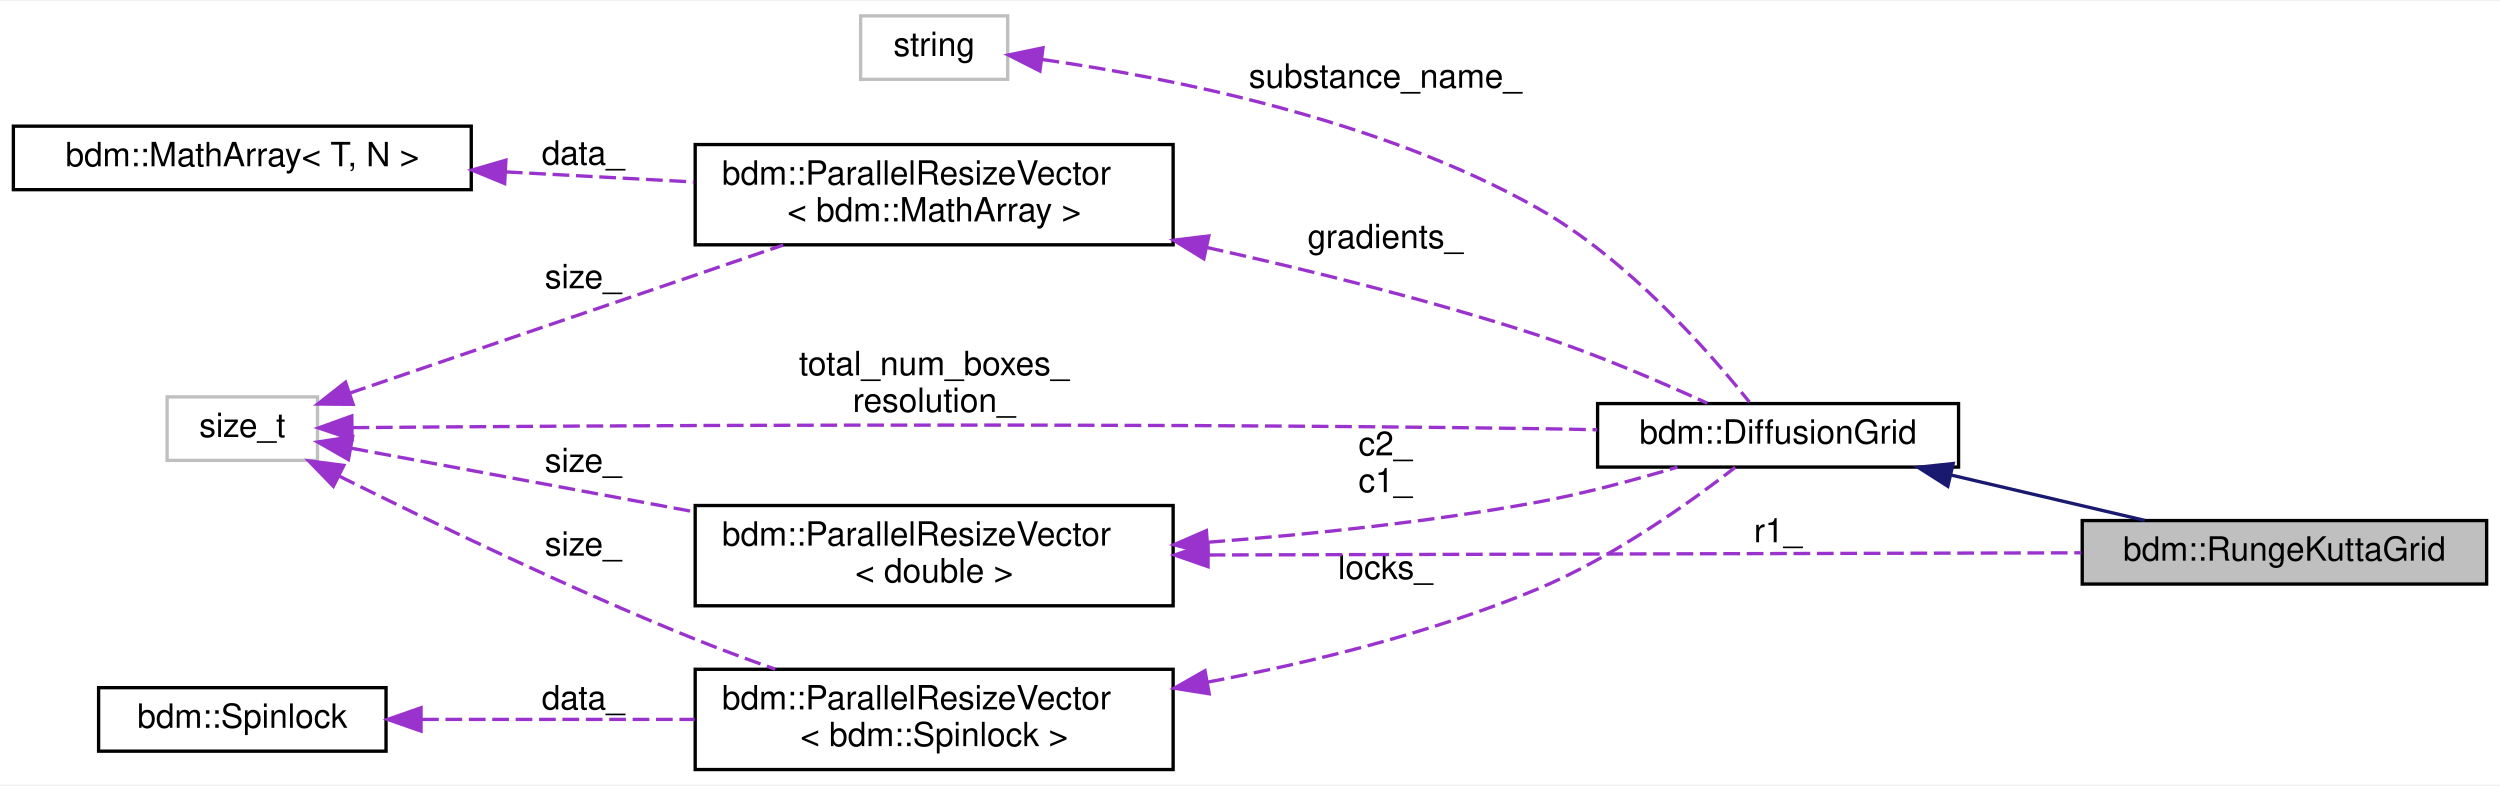
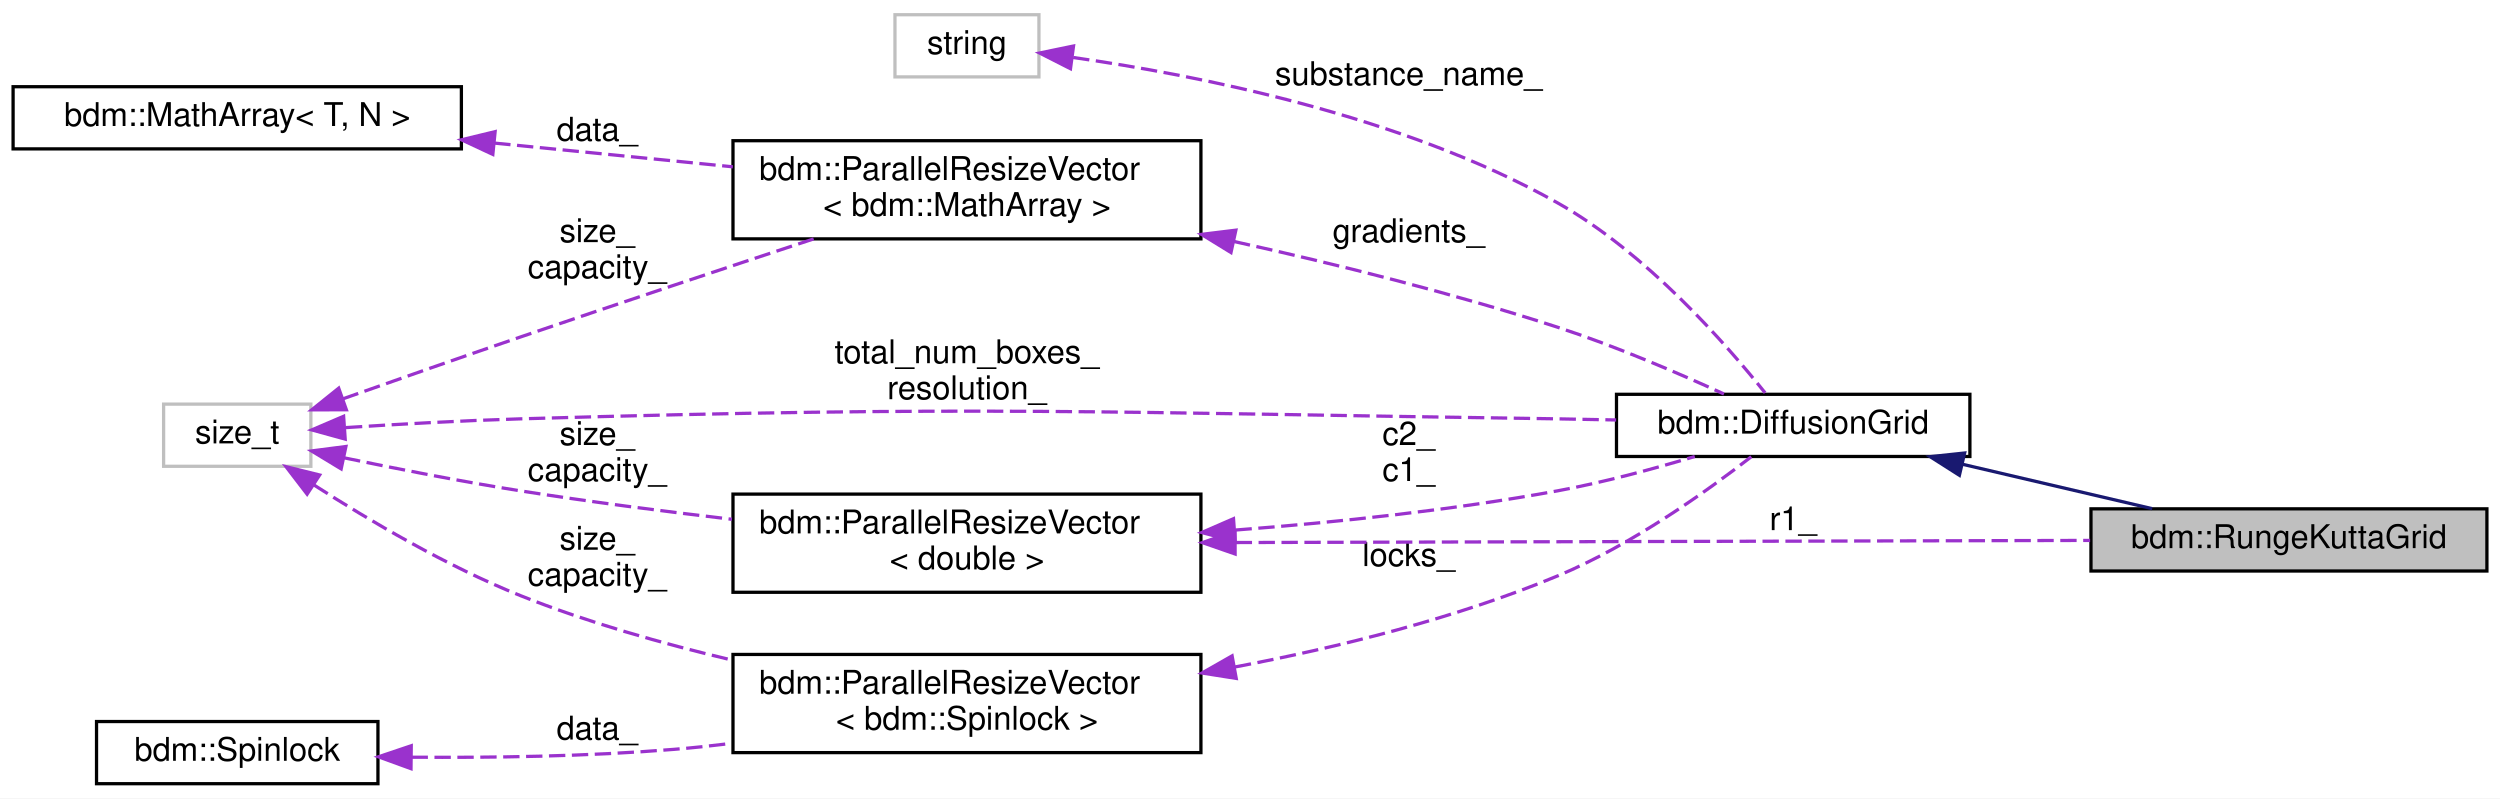
- <svg xmlns="http://www.w3.org/2000/svg" xmlns:xlink="http://www.w3.org/1999/xlink" width="748pt" height="235pt" viewBox="0.00 0.00 748.00 234.50">
-   <g id="graph0" class="graph" transform="scale(1 1) rotate(0) translate(4 230.5)">
-     <polygon fill="white" stroke="transparent" points="-4,4 -4,-230.5 744,-230.5 744,4 -4,4" />
+ <svg xmlns="http://www.w3.org/2000/svg" xmlns:xlink="http://www.w3.org/1999/xlink" width="764pt" height="244pt" viewBox="0.00 0.00 764.00 244.00">
+   <g id="graph0" class="graph" transform="scale(1 1) rotate(0) translate(4 240)">
+     <polygon fill="white" stroke="transparent" points="-4,4 -4,-240 760,-240 760,4 -4,4" />
    <g id="node1" class="node">
      <g id="a_node1">
        <a xlink:title="Continuum model for the 3D heat equation .">
-           <polygon fill="#bfbfbf" stroke="black" points="619,-56 619,-75 740,-75 740,-56 619,-56" />
-           <text text-anchor="middle" x="679.5" y="-63" font-family="Helvetica,sans-Serif" font-size="10.00">bdm::RungeKuttaGrid</text>
+           <polygon fill="#bfbfbf" stroke="black" points="635,-65.5 635,-84.5 756,-84.5 756,-65.5 635,-65.5" />
+           <text text-anchor="middle" x="695.5" y="-72.5" font-family="Helvetica,sans-Serif" font-size="10.00">bdm::RungeKuttaGrid</text>
        </a>
      </g>
    </g>
    <g id="node2" class="node">
      <g id="a_node2">
        <a xlink:href="classbdm_1_1DiffusionGrid.html" target="_top" xlink:title=" ">
-           <polygon fill="white" stroke="black" points="474,-91 474,-110 582,-110 582,-91 474,-91" />
-           <text text-anchor="middle" x="528" y="-98" font-family="Helvetica,sans-Serif" font-size="10.00">bdm::DiffusionGrid</text>
+           <polygon fill="white" stroke="black" points="490,-100.5 490,-119.5 598,-119.5 598,-100.5 490,-100.5" />
+           <text text-anchor="middle" x="544" y="-107.5" font-family="Helvetica,sans-Serif" font-size="10.00">bdm::DiffusionGrid</text>
        </a>
      </g>
    </g>
    <g id="edge1" class="edge">
-       <path fill="none" stroke="midnightblue" d="M579.78,-88.61C598.66,-84.19 619.82,-79.24 637.7,-75.05" />
-       <polygon fill="midnightblue" stroke="midnightblue" points="578.79,-85.25 569.85,-90.94 580.39,-92.06 578.79,-85.25" />
+       <path fill="none" stroke="midnightblue" d="M595.78,-98.11C614.66,-93.69 635.82,-88.74 653.7,-84.55" />
+       <polygon fill="midnightblue" stroke="midnightblue" points="594.79,-94.75 585.85,-100.44 596.39,-101.56 594.79,-94.75" />
    </g>
    <g id="node3" class="node">
      <g id="a_node3">
        <a xlink:href="classbdm_1_1ParallelResizeVector.html" target="_top" xlink:title=" ">
-           <polygon fill="white" stroke="black" points="204,-157.5 204,-187.5 347,-187.5 347,-157.5 204,-157.5" />
-           <text text-anchor="start" x="212" y="-175.5" font-family="Helvetica,sans-Serif" font-size="10.00">bdm::ParallelResizeVector</text>
-           <text text-anchor="middle" x="275.5" y="-164.5" font-family="Helvetica,sans-Serif" font-size="10.00">&lt; bdm::MathArray &gt;</text>
+           <polygon fill="white" stroke="black" points="220,-167 220,-197 363,-197 363,-167 220,-167" />
+           <text text-anchor="start" x="228" y="-185" font-family="Helvetica,sans-Serif" font-size="10.00">bdm::ParallelResizeVector</text>
+           <text text-anchor="middle" x="291.5" y="-174" font-family="Helvetica,sans-Serif" font-size="10.00">&lt; bdm::MathArray &gt;</text>
        </a>
      </g>
    </g>
    <g id="edge2" class="edge">
-       <path fill="none" stroke="#9a32cd" stroke-dasharray="5,2" d="M357.12,-156.7C388.33,-149.78 424.15,-140.87 456,-130.5 473.56,-124.78 492.82,-116.51 506.84,-110.1" />
-       <polygon fill="#9a32cd" stroke="#9a32cd" points="356.19,-153.32 347.16,-158.87 357.68,-160.16 356.19,-153.32" />
-       <text text-anchor="middle" x="410.5" y="-156.5" font-family="Helvetica,sans-Serif" font-size="10.00"> gradients_</text>
+       <path fill="none" stroke="#9a32cd" stroke-dasharray="5,2" d="M373.12,-166.2C404.33,-159.28 440.15,-150.37 472,-140 489.56,-134.28 508.82,-126.01 522.84,-119.6" />
+       <polygon fill="#9a32cd" stroke="#9a32cd" points="372.19,-162.82 363.16,-168.37 373.68,-169.66 372.19,-162.82" />
+       <text text-anchor="middle" x="426.5" y="-166" font-family="Helvetica,sans-Serif" font-size="10.00"> gradients_</text>
    </g>
    <g id="node4" class="node">
      <g id="a_node4">
        <a xlink:href="classbdm_1_1MathArray.html" target="_top" xlink:title=" ">
-           <polygon fill="white" stroke="black" points="0,-174 0,-193 137,-193 137,-174 0,-174" />
-           <text text-anchor="middle" x="68.5" y="-181" font-family="Helvetica,sans-Serif" font-size="10.00">bdm::MathArray&lt; T, N &gt;</text>
+           <polygon fill="white" stroke="black" points="0,-194.5 0,-213.5 137,-213.5 137,-194.5 0,-194.5" />
+           <text text-anchor="middle" x="68.5" y="-201.5" font-family="Helvetica,sans-Serif" font-size="10.00">bdm::MathArray&lt; T, N &gt;</text>
        </a>
      </g>
    </g>
    <g id="edge3" class="edge">
-       <path fill="none" stroke="#9a32cd" stroke-dasharray="5,2" d="M147.35,-179.32C165.87,-178.33 185.53,-177.27 203.71,-176.3" />
-       <polygon fill="#9a32cd" stroke="#9a32cd" points="146.99,-175.84 137.19,-179.87 147.37,-182.83 146.99,-175.84" />
-       <text text-anchor="middle" x="170.5" y="-181.5" font-family="Helvetica,sans-Serif" font-size="10.00"> data_</text>
+       <path fill="none" stroke="#9a32cd" stroke-dasharray="5,2" d="M147.03,-196.28C170.76,-193.92 196.72,-191.34 219.96,-189.02" />
+       <polygon fill="#9a32cd" stroke="#9a32cd" points="146.61,-192.81 137.01,-197.28 147.31,-199.77 146.61,-192.81" />
+       <text text-anchor="middle" x="178.5" y="-197" font-family="Helvetica,sans-Serif" font-size="10.00"> data_</text>
    </g>
    <g id="node5" class="node">
      <g id="a_node5">
        <a xlink:title=" ">
-           <polygon fill="white" stroke="#bfbfbf" points="46,-93 46,-112 91,-112 91,-93 46,-93" />
-           <text text-anchor="middle" x="68.5" y="-100" font-family="Helvetica,sans-Serif" font-size="10.00">size_t</text>
+           <polygon fill="white" stroke="#bfbfbf" points="46,-97.5 46,-116.5 91,-116.5 91,-97.5 46,-97.5" />
+           <text text-anchor="middle" x="68.5" y="-104.5" font-family="Helvetica,sans-Serif" font-size="10.00">size_t</text>
        </a>
      </g>
    </g>
    <g id="edge11" class="edge">
-       <path fill="none" stroke="#9a32cd" stroke-dasharray="5,2" d="M101.48,-102.8C167.66,-103.37 324.44,-104.35 456,-102.5 461.8,-102.42 467.86,-102.3 473.89,-102.16" />
-       <polygon fill="#9a32cd" stroke="#9a32cd" points="101.32,-99.3 91.29,-102.71 101.26,-106.3 101.32,-99.3" />
-       <text text-anchor="middle" x="275.5" y="-118.5" font-family="Helvetica,sans-Serif" font-size="10.00"> total_num_boxes_</text>
-       <text text-anchor="middle" x="275.5" y="-107.5" font-family="Helvetica,sans-Serif" font-size="10.00">resolution_</text>
+       <path fill="none" stroke="#9a32cd" stroke-dasharray="5,2" d="M101.71,-109.33C117.72,-110.37 137.37,-111.48 155,-112 295.83,-116.11 331.13,-113.98 472,-112 477.8,-111.92 483.86,-111.8 489.89,-111.66" />
+       <polygon fill="#9a32cd" stroke="#9a32cd" points="101.49,-105.81 91.27,-108.62 101.01,-112.79 101.49,-105.81" />
+       <text text-anchor="middle" x="291.5" y="-129" font-family="Helvetica,sans-Serif" font-size="10.00"> total_num_boxes_</text>
+       <text text-anchor="middle" x="291.5" y="-118" font-family="Helvetica,sans-Serif" font-size="10.00">resolution_</text>
    </g>
    <g id="edge4" class="edge">
-       <path fill="none" stroke="#9a32cd" stroke-dasharray="5,2" d="M100.62,-113.13C135.18,-124.93 191.24,-144.07 230.33,-157.42" />
-       <polygon fill="#9a32cd" stroke="#9a32cd" points="101.65,-109.78 91.05,-109.86 99.38,-116.4 101.65,-109.78" />
-       <text text-anchor="middle" x="170.5" y="-144.5" font-family="Helvetica,sans-Serif" font-size="10.00"> size_</text>
+       <path fill="none" stroke="#9a32cd" stroke-dasharray="5,2" d="M100.76,-118.11C116.93,-123.82 137,-130.85 155,-137 184.79,-147.17 218.37,-158.33 244.65,-166.99" />
+       <polygon fill="#9a32cd" stroke="#9a32cd" points="101.85,-114.78 91.25,-114.75 99.51,-121.38 101.85,-114.78" />
+       <text text-anchor="middle" x="178.5" y="-166" font-family="Helvetica,sans-Serif" font-size="10.00"> size_</text>
+       <text text-anchor="middle" x="178.5" y="-155" font-family="Helvetica,sans-Serif" font-size="10.00">capacity_</text>
    </g>
    <g id="node7" class="node">
      <g id="a_node7">
        <a xlink:href="classbdm_1_1ParallelResizeVector.html" target="_top" xlink:title=" ">
-           <polygon fill="white" stroke="black" points="204,-0.5 204,-30.5 347,-30.5 347,-0.5 204,-0.5" />
-           <text text-anchor="start" x="212" y="-18.5" font-family="Helvetica,sans-Serif" font-size="10.00">bdm::ParallelResizeVector</text>
-           <text text-anchor="middle" x="275.5" y="-7.5" font-family="Helvetica,sans-Serif" font-size="10.00">&lt; bdm::Spinlock &gt;</text>
+           <polygon fill="white" stroke="black" points="220,-10 220,-40 363,-40 363,-10 220,-10" />
+           <text text-anchor="start" x="228" y="-28" font-family="Helvetica,sans-Serif" font-size="10.00">bdm::ParallelResizeVector</text>
+           <text text-anchor="middle" x="291.5" y="-17" font-family="Helvetica,sans-Serif" font-size="10.00">&lt; bdm::Spinlock &gt;</text>
        </a>
      </g>
    </g>
    <g id="edge8" class="edge">
-       <path fill="none" stroke="#9a32cd" stroke-dasharray="5,2" d="M97.57,-88.25C124.51,-74.83 166.51,-54.61 204,-39.5 211.68,-36.41 219.92,-33.36 227.97,-30.53" />
-       <polygon fill="#9a32cd" stroke="#9a32cd" points="95.74,-85.25 88.36,-92.86 98.87,-91.51 95.74,-85.25" />
-       <text text-anchor="middle" x="170.5" y="-64.5" font-family="Helvetica,sans-Serif" font-size="10.00"> size_</text>
+       <path fill="none" stroke="#9a32cd" stroke-dasharray="5,2" d="M91.93,-91.8C108.68,-81.05 132.48,-66.99 155,-58 175.46,-49.83 198.5,-43.3 219.7,-38.28" />
+       <polygon fill="#9a32cd" stroke="#9a32cd" points="89.85,-88.98 83.4,-97.39 93.68,-94.84 89.85,-88.98" />
+       <text text-anchor="middle" x="178.5" y="-72" font-family="Helvetica,sans-Serif" font-size="10.00"> size_</text>
+       <text text-anchor="middle" x="178.5" y="-61" font-family="Helvetica,sans-Serif" font-size="10.00">capacity_</text>
    </g>
    <g id="node9" class="node">
      <g id="a_node9">
        <a xlink:href="classbdm_1_1ParallelResizeVector.html" target="_top" xlink:title=" ">
-           <polygon fill="white" stroke="black" points="204,-49.5 204,-79.5 347,-79.5 347,-49.5 204,-49.5" />
-           <text text-anchor="start" x="212" y="-67.5" font-family="Helvetica,sans-Serif" font-size="10.00">bdm::ParallelResizeVector</text>
-           <text text-anchor="middle" x="275.5" y="-56.5" font-family="Helvetica,sans-Serif" font-size="10.00">&lt; double &gt;</text>
+           <polygon fill="white" stroke="black" points="220,-59 220,-89 363,-89 363,-59 220,-59" />
+           <text text-anchor="start" x="228" y="-77" font-family="Helvetica,sans-Serif" font-size="10.00">bdm::ParallelResizeVector</text>
+           <text text-anchor="middle" x="291.5" y="-66" font-family="Helvetica,sans-Serif" font-size="10.00">&lt; double &gt;</text>
        </a>
      </g>
    </g>
    <g id="edge10" class="edge">
-       <path fill="none" stroke="#9a32cd" stroke-dasharray="5,2" d="M101.19,-96.63C128.51,-91.56 168.95,-84.07 203.89,-77.59" />
-       <polygon fill="#9a32cd" stroke="#9a32cd" points="100.25,-93.24 91.05,-98.51 101.52,-100.12 100.25,-93.24" />
-       <text text-anchor="middle" x="170.5" y="-89.5" font-family="Helvetica,sans-Serif" font-size="10.00"> size_</text>
+       <path fill="none" stroke="#9a32cd" stroke-dasharray="5,2" d="M101.16,-100.09C117.23,-96.74 137.1,-92.83 155,-90 175.94,-86.69 198.8,-83.74 219.68,-81.3" />
+       <polygon fill="#9a32cd" stroke="#9a32cd" points="100.26,-96.7 91.2,-102.19 101.71,-103.55 100.26,-96.7" />
+       <text text-anchor="middle" x="178.5" y="-104" font-family="Helvetica,sans-Serif" font-size="10.00"> size_</text>
+       <text text-anchor="middle" x="178.5" y="-93" font-family="Helvetica,sans-Serif" font-size="10.00">capacity_</text>
    </g>
    <g id="node6" class="node">
      <g id="a_node6">
        <a xlink:title=" ">
-           <polygon fill="white" stroke="#bfbfbf" points="253.5,-207 253.5,-226 297.5,-226 297.5,-207 253.5,-207" />
-           <text text-anchor="middle" x="275.5" y="-214" font-family="Helvetica,sans-Serif" font-size="10.00">string</text>
+           <polygon fill="white" stroke="#bfbfbf" points="269.5,-216.5 269.5,-235.5 313.5,-235.5 313.5,-216.5 269.5,-216.5" />
+           <text text-anchor="middle" x="291.5" y="-223.5" font-family="Helvetica,sans-Serif" font-size="10.00">string</text>
        </a>
      </g>
    </g>
    <g id="edge5" class="edge">
-       <path fill="none" stroke="#9a32cd" stroke-dasharray="5,2" d="M307.95,-212.93C345.26,-207.63 408.41,-195.28 456,-168.5 483.07,-153.27 507.54,-125.32 519.42,-110.44" />
-       <polygon fill="#9a32cd" stroke="#9a32cd" points="307.14,-209.5 297.69,-214.3 308.07,-216.44 307.14,-209.5" />
-       <text text-anchor="middle" x="410.5" y="-204.5" font-family="Helvetica,sans-Serif" font-size="10.00"> substance_name_</text>
+       <path fill="none" stroke="#9a32cd" stroke-dasharray="5,2" d="M323.95,-222.43C361.26,-217.13 424.41,-204.78 472,-178 499.07,-162.77 523.54,-134.82 535.42,-119.94" />
+       <polygon fill="#9a32cd" stroke="#9a32cd" points="323.14,-219 313.69,-223.8 324.07,-225.94 323.14,-219" />
+       <text text-anchor="middle" x="426.5" y="-214" font-family="Helvetica,sans-Serif" font-size="10.00"> substance_name_</text>
    </g>
    <g id="edge6" class="edge">
-       <path fill="none" stroke="#9a32cd" stroke-dasharray="5,2" d="M357.4,-26.67C388.94,-32.66 424.92,-41.56 456,-54.5 478.51,-63.87 501.68,-80.43 515.19,-90.92" />
-       <polygon fill="#9a32cd" stroke="#9a32cd" points="357.79,-23.18 347.32,-24.83 356.53,-30.07 357.79,-23.18" />
-       <text text-anchor="middle" x="410.5" y="-57.5" font-family="Helvetica,sans-Serif" font-size="10.00"> locks_</text>
+       <path fill="none" stroke="#9a32cd" stroke-dasharray="5,2" d="M373.4,-36.17C404.94,-42.16 440.92,-51.06 472,-64 494.51,-73.37 517.68,-89.93 531.19,-100.42" />
+       <polygon fill="#9a32cd" stroke="#9a32cd" points="373.79,-32.68 363.32,-34.33 372.53,-39.57 373.79,-32.68" />
+       <text text-anchor="middle" x="426.5" y="-67" font-family="Helvetica,sans-Serif" font-size="10.00"> locks_</text>
    </g>
    <g id="node8" class="node">
      <g id="a_node8">
        <a xlink:href="classbdm_1_1Spinlock.html" target="_top" xlink:title=" ">
-           <polygon fill="white" stroke="black" points="25.5,-6 25.5,-25 111.5,-25 111.5,-6 25.5,-6" />
-           <text text-anchor="middle" x="68.5" y="-13" font-family="Helvetica,sans-Serif" font-size="10.00">bdm::Spinlock</text>
+           <polygon fill="white" stroke="black" points="25.5,-0.5 25.5,-19.5 111.5,-19.5 111.5,-0.5 25.5,-0.5" />
+           <text text-anchor="middle" x="68.5" y="-7.5" font-family="Helvetica,sans-Serif" font-size="10.00">bdm::Spinlock</text>
        </a>
      </g>
    </g>
    <g id="edge7" class="edge">
-       <path fill="none" stroke="#9a32cd" stroke-dasharray="5,2" d="M122.28,-15.5C147.11,-15.5 177.07,-15.5 203.83,-15.5" />
-       <polygon fill="#9a32cd" stroke="#9a32cd" points="121.98,-12 111.98,-15.5 121.98,-19 121.98,-12" />
-       <text text-anchor="middle" x="170.5" y="-18.5" font-family="Helvetica,sans-Serif" font-size="10.00"> data_</text>
+       <path fill="none" stroke="#9a32cd" stroke-dasharray="5,2" d="M121.77,-8.6C146.19,-8.4 175.62,-8.83 202,-11 207.74,-11.47 213.66,-12.1 219.61,-12.83" />
+       <polygon fill="#9a32cd" stroke="#9a32cd" points="121.6,-5.1 111.64,-8.72 121.68,-12.1 121.6,-5.1" />
+       <text text-anchor="middle" x="178.5" y="-14" font-family="Helvetica,sans-Serif" font-size="10.00"> data_</text>
    </g>
    <g id="edge12" class="edge">
-       <path fill="none" stroke="#9a32cd" stroke-dasharray="5,2" d="M357.62,-64.7C434.91,-64.89 549.46,-65.18 618.74,-65.35" />
-       <polygon fill="#9a32cd" stroke="#9a32cd" points="357.45,-61.2 347.44,-64.68 357.44,-68.2 357.45,-61.2" />
-       <text text-anchor="middle" x="528" y="-68.5" font-family="Helvetica,sans-Serif" font-size="10.00"> r1_</text>
+       <path fill="none" stroke="#9a32cd" stroke-dasharray="5,2" d="M373.62,-74.2C450.91,-74.39 565.46,-74.68 634.74,-74.85" />
+       <polygon fill="#9a32cd" stroke="#9a32cd" points="373.45,-70.7 363.44,-74.18 373.44,-77.7 373.45,-70.7" />
+       <text text-anchor="middle" x="544" y="-78" font-family="Helvetica,sans-Serif" font-size="10.00"> r1_</text>
    </g>
    <g id="edge9" class="edge">
-       <path fill="none" stroke="#9a32cd" stroke-dasharray="5,2" d="M357.56,-68.52C388.53,-70.89 424.07,-74.63 456,-80.5 469.98,-83.07 485.19,-87.17 497.92,-90.99" />
-       <polygon fill="#9a32cd" stroke="#9a32cd" points="357.47,-65 347.24,-67.77 356.96,-71.99 357.47,-65" />
-       <text text-anchor="middle" x="410.5" y="-94.5" font-family="Helvetica,sans-Serif" font-size="10.00"> c2_</text>
-       <text text-anchor="middle" x="410.5" y="-83.5" font-family="Helvetica,sans-Serif" font-size="10.00">c1_</text>
+       <path fill="none" stroke="#9a32cd" stroke-dasharray="5,2" d="M373.56,-78.02C404.53,-80.39 440.07,-84.13 472,-90 485.98,-92.57 501.19,-96.67 513.92,-100.49" />
+       <polygon fill="#9a32cd" stroke="#9a32cd" points="373.47,-74.5 363.24,-77.27 372.96,-81.49 373.47,-74.5" />
+       <text text-anchor="middle" x="426.5" y="-104" font-family="Helvetica,sans-Serif" font-size="10.00"> c2_</text>
+       <text text-anchor="middle" x="426.5" y="-93" font-family="Helvetica,sans-Serif" font-size="10.00">c1_</text>
    </g>
  </g>
</svg>
